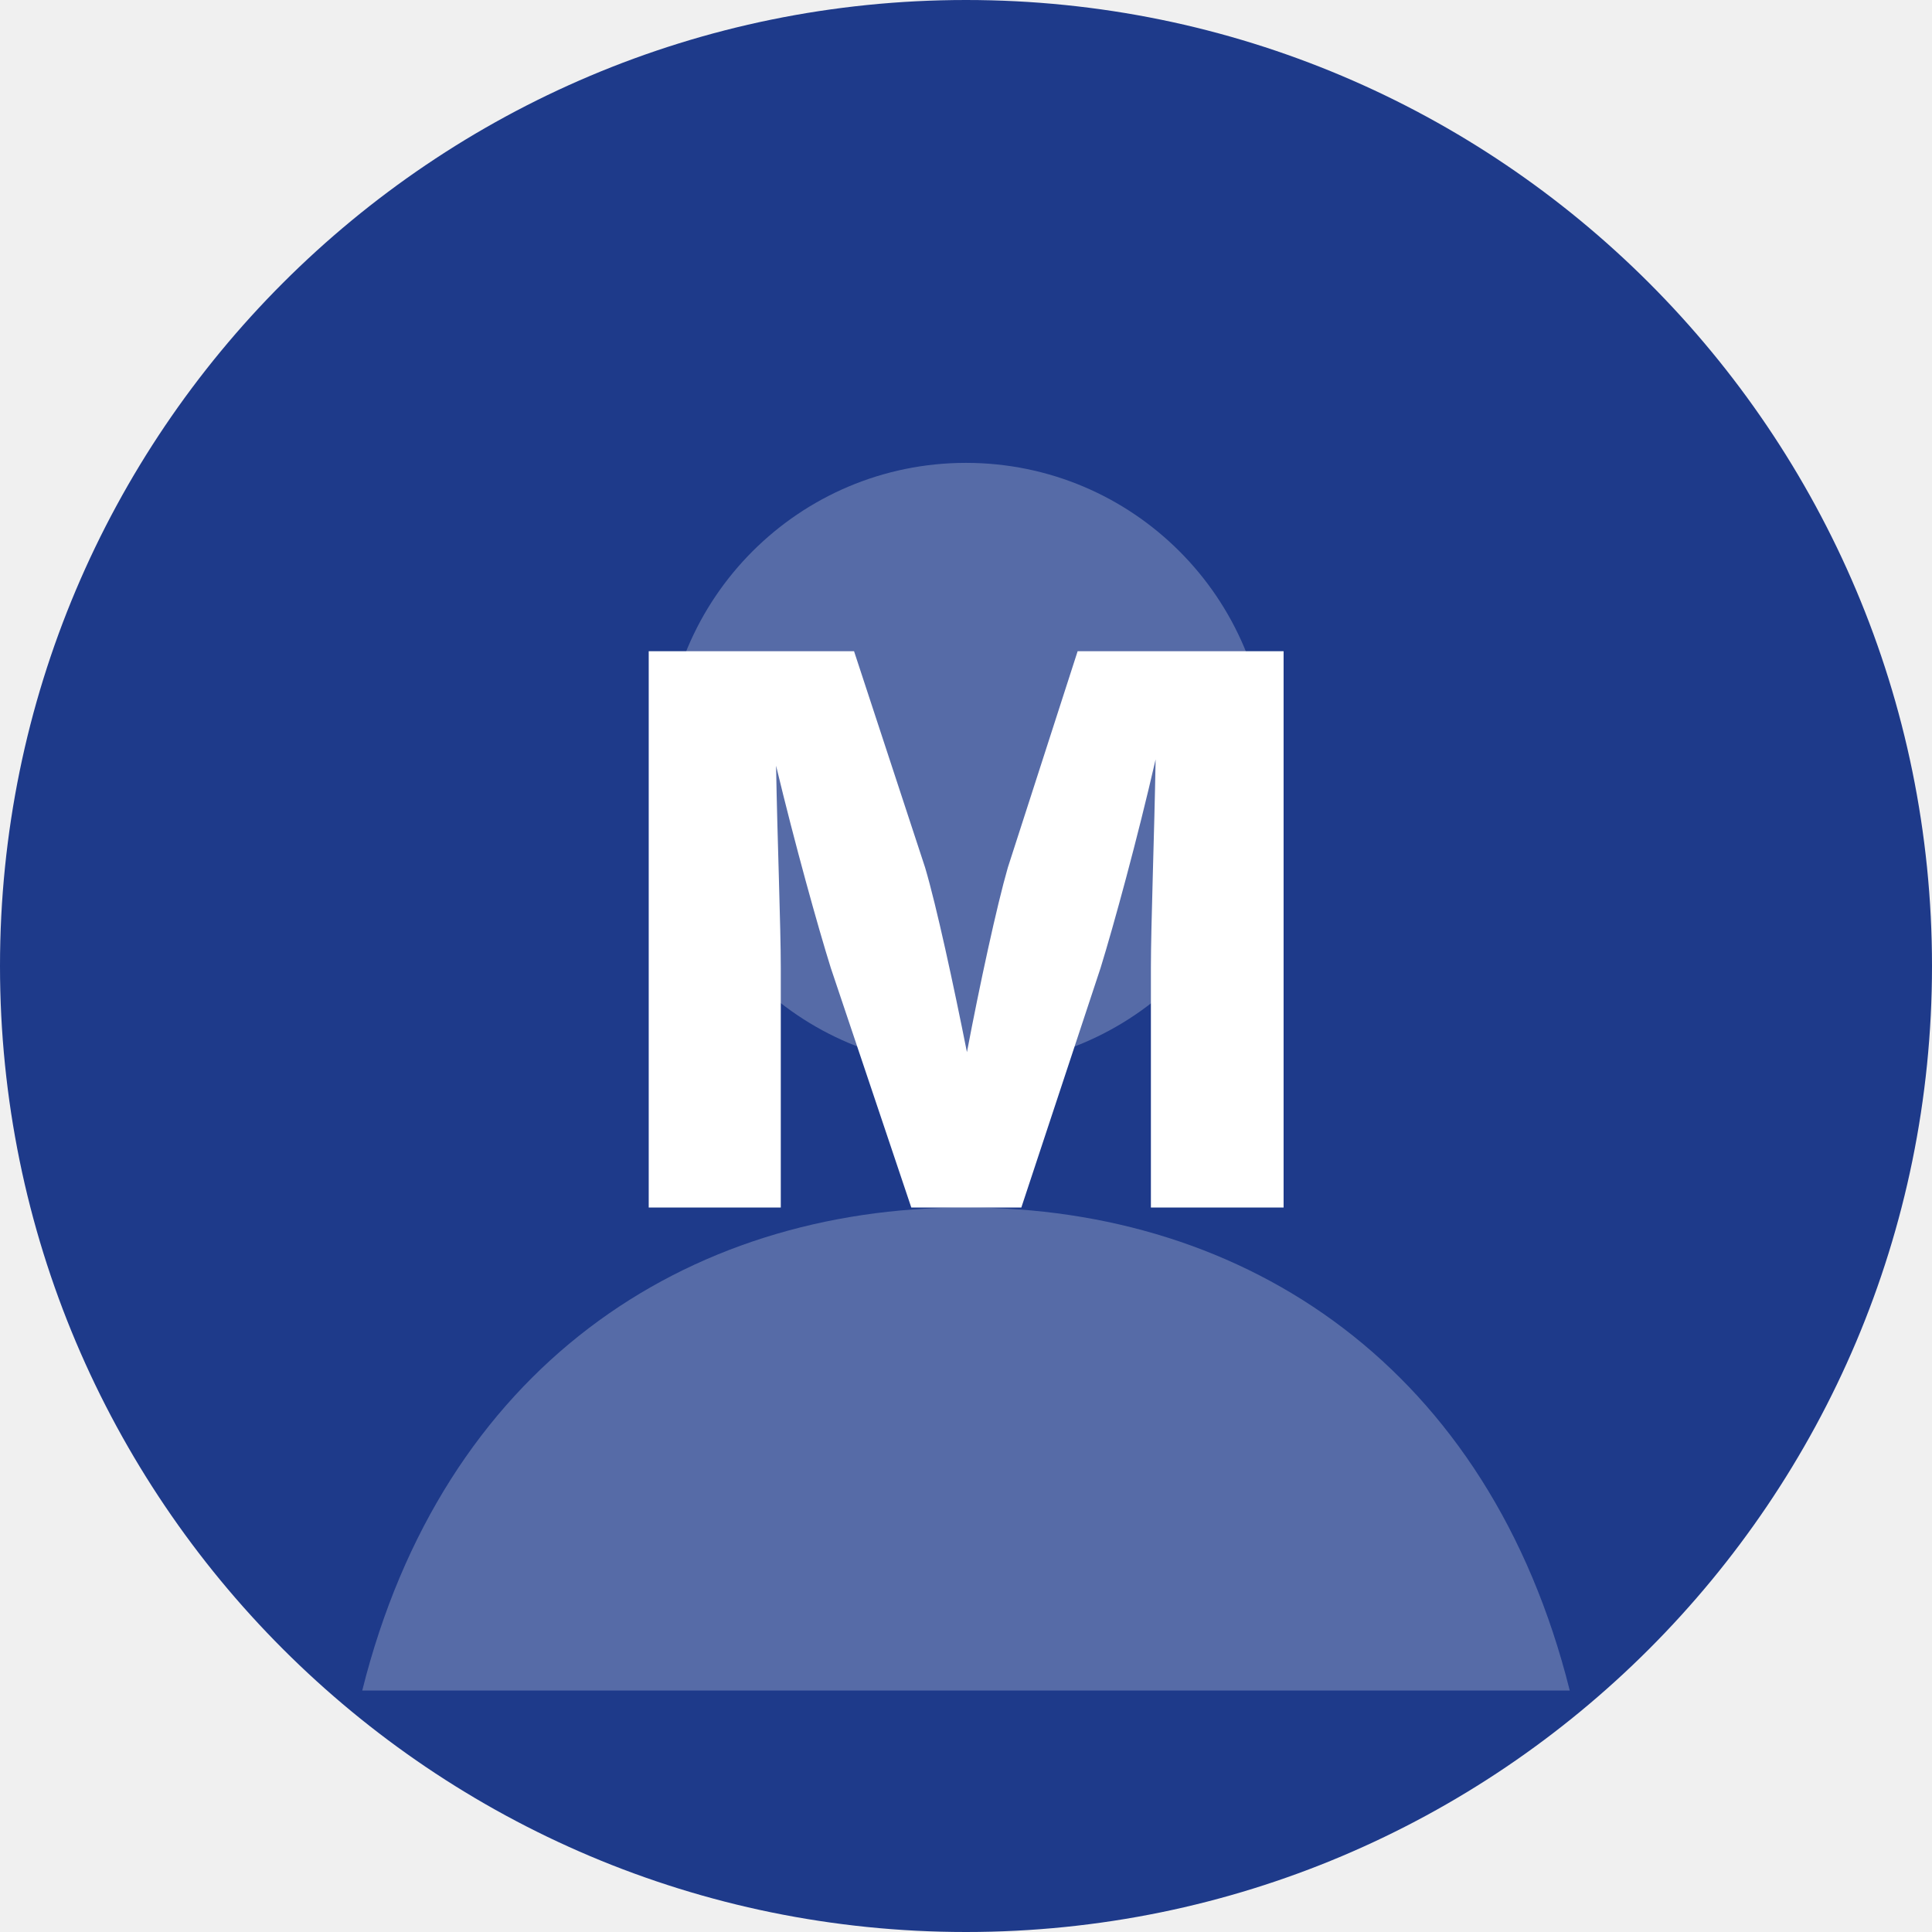
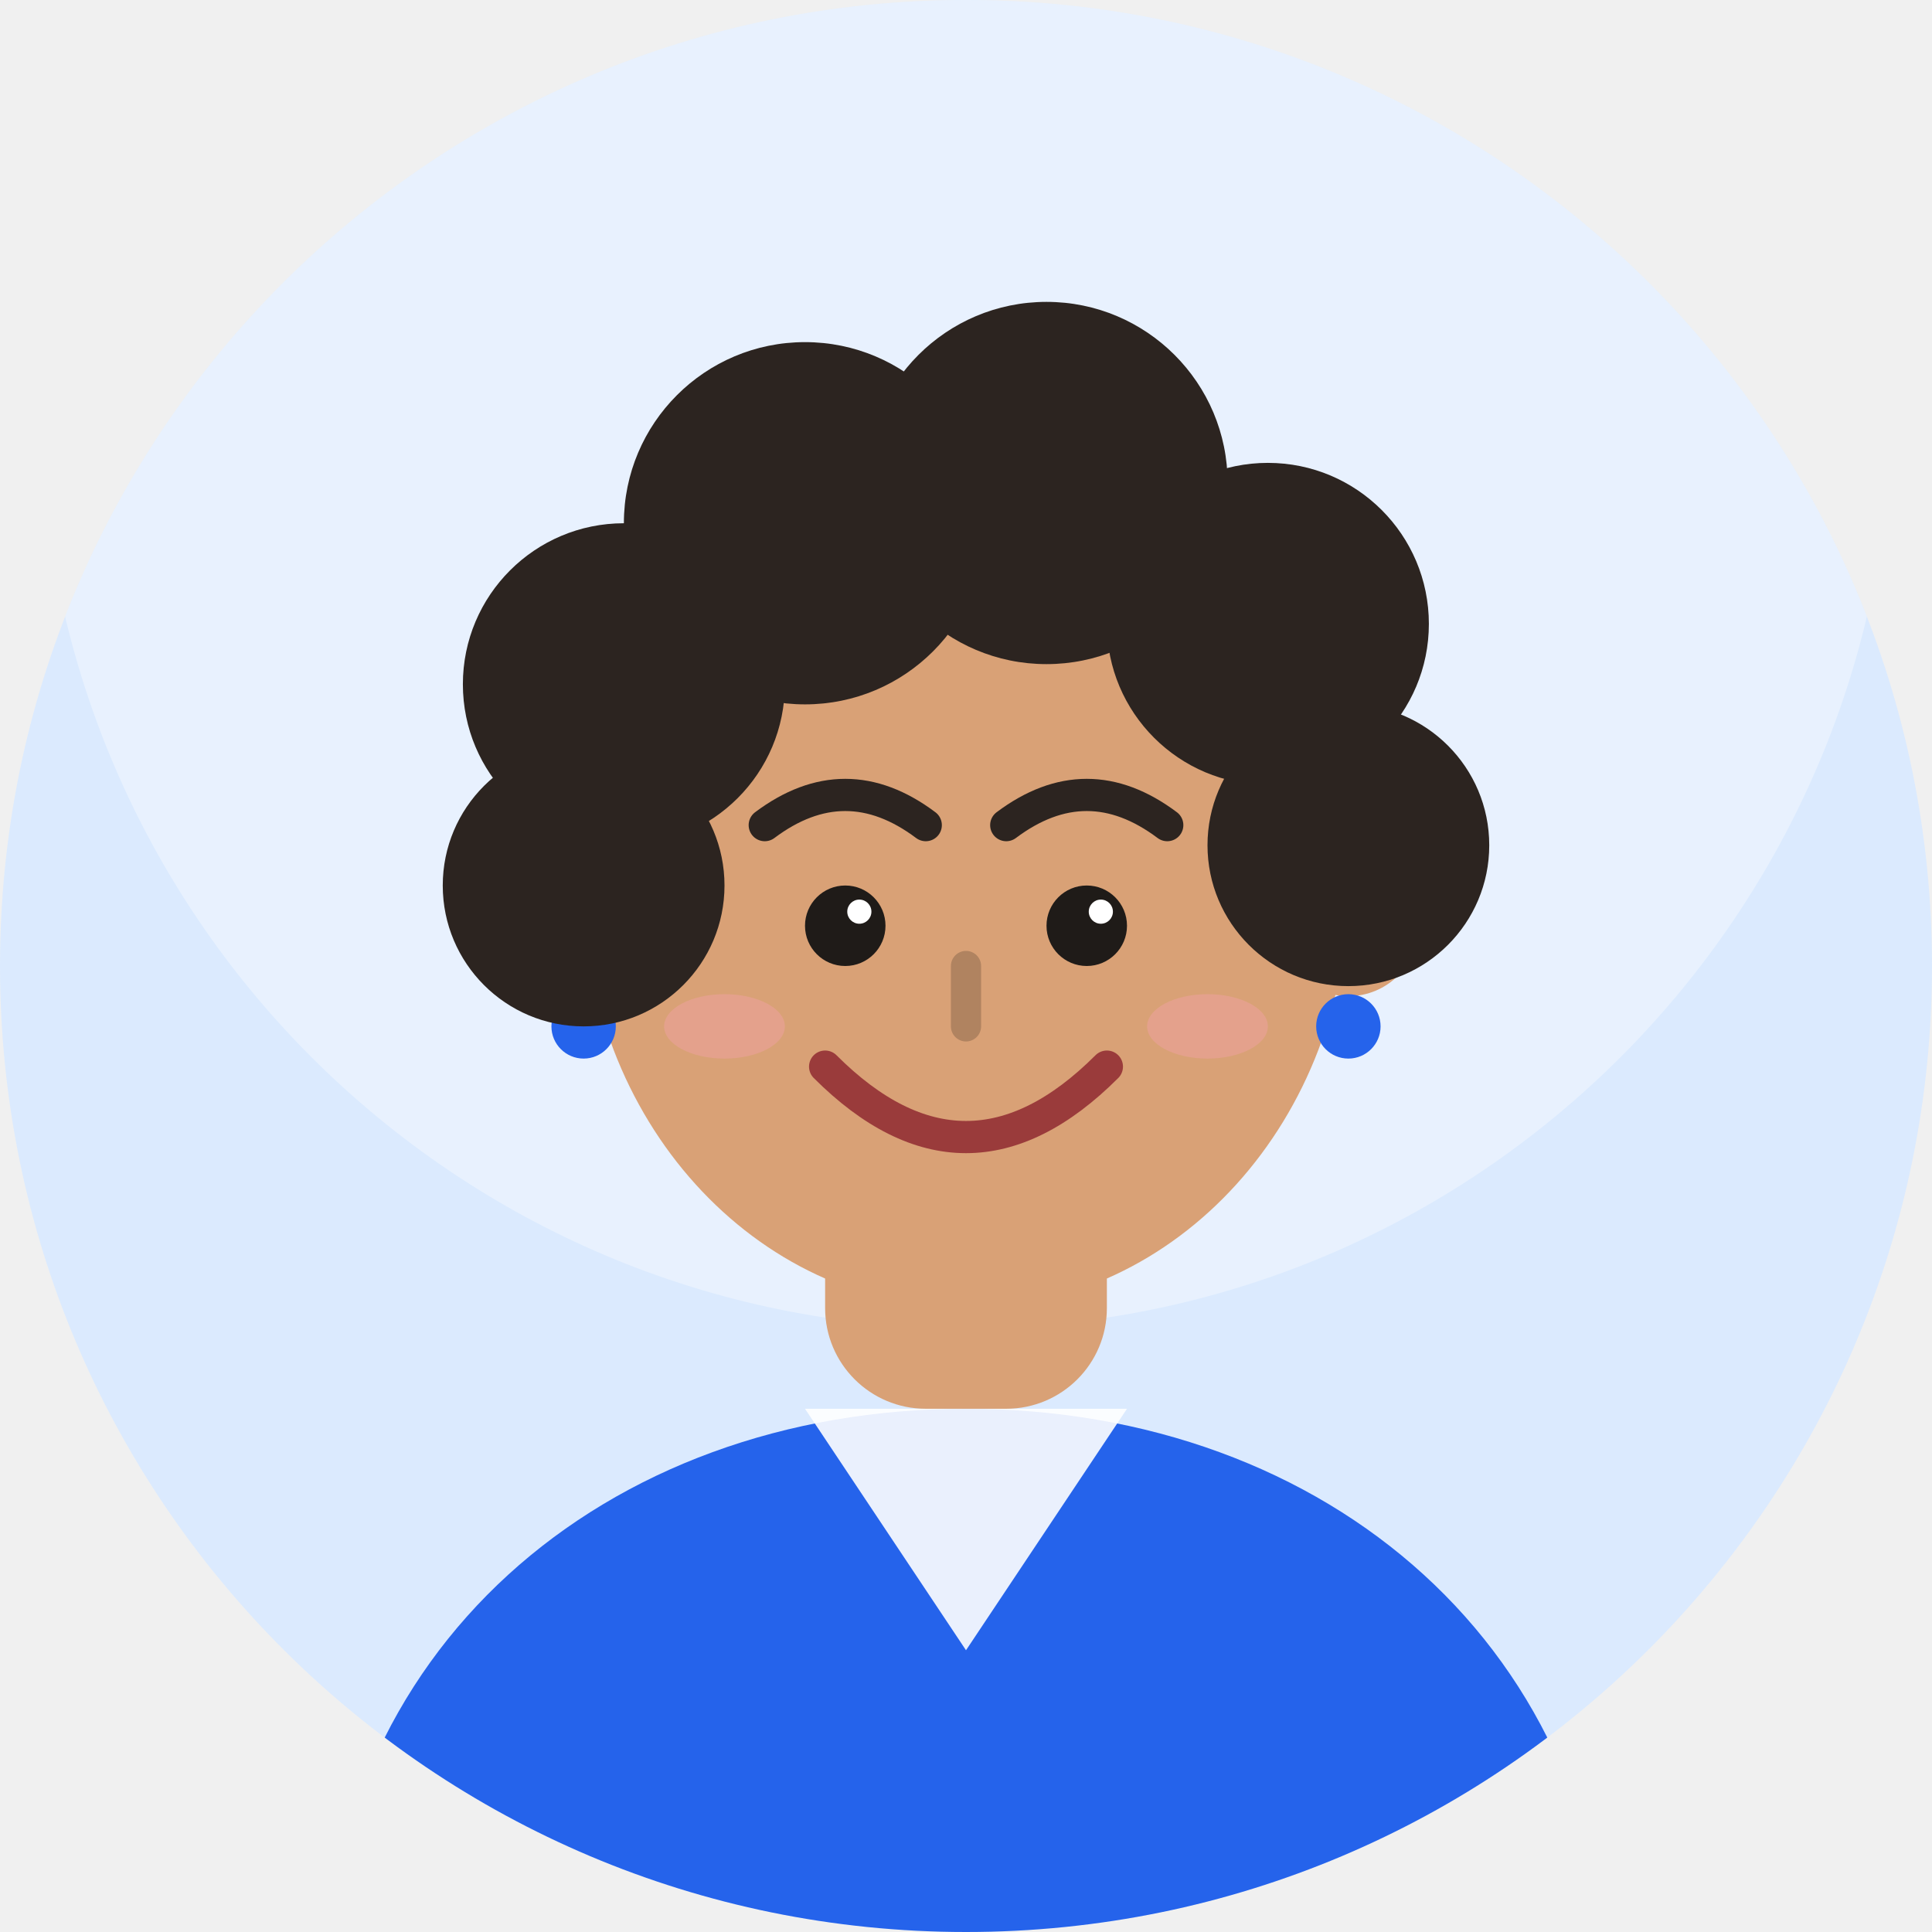
<svg xmlns="http://www.w3.org/2000/svg" viewBox="0 0 96 96" width="96" height="96">
-   <circle cx="48" cy="48" r="48" fill="#1E3A8A" />
-   <circle cx="48" cy="38" r="15" fill="#fff" opacity=".25" />
-   <path d="M18 84c4-16 16-24 30-24s26 8 30 24" fill="#fff" opacity=".25" />
-   <text x="48" y="60" text-anchor="middle" font-family="Inter,Arial,sans-serif" font-size="38" font-weight="800" fill="#fff">M</text>
+   <defs>
+     <clipPath id="c">
+       <circle cx="48" cy="48" r="48" />
+     </clipPath>
+   </defs>
+   <g clip-path="url(#c)">
+     <rect width="96" height="96" fill="#DBEAFE" />
+     <circle cx="48" cy="20" r="46" fill="#fff" opacity=".35" />
+     <path d="M16 100c0-18 14-30 32-30s32 12 32 30z" fill="#2563EB" />
+     <path d="M40 70h16l-8 12z" fill="#fff" opacity=".9" />
+     <rect x="41" y="56" width="14" height="14" rx="5" fill="#D9A176" />
+     <ellipse cx="48" cy="44" rx="19" ry="21" fill="#D9A176" />
+     <circle cx="29" cy="46" r="3.5" fill="#D9A176" />
+     <circle cx="67" cy="46" r="3.5" fill="#D9A176" />
+     <circle cx="29" cy="51" r="1.6" fill="#2563EB" />
+     <circle cx="67" cy="51" r="1.6" fill="#2563EB" />
+     <circle cx="31" cy="34" r="8" fill="#2C2420" />
+     <circle cx="40" cy="26" r="9" fill="#2C2420" />
+     <circle cx="52" cy="24" r="9" fill="#2C2420" />
+     <circle cx="63" cy="31" r="8" fill="#2C2420" />
+     <circle cx="67" cy="42" r="7" fill="#2C2420" />
+     <circle cx="29" cy="44" r="7" fill="#2C2420" />
+     <path d="M38 41q4-3 8 0M50 41q4-3 8 0" stroke="#2C2420" stroke-width="1.6" fill="none" stroke-linecap="round" />
+     <circle cx="42" cy="46" r="2" fill="#1F1B18" />
+     <circle cx="54" cy="46" r="2" fill="#1F1B18" />
+     <circle cx="42.7" cy="45.3" r=".6" fill="#fff" />
+     <circle cx="54.7" cy="45.3" r=".6" fill="#fff" />
+     <path d="M48 48v3" stroke="#00000030" stroke-width="1.5" stroke-linecap="round" />
+     <path d="M41 53q7 7 14 0" stroke="#9A3B3B" stroke-width="1.6" fill="none" stroke-linecap="round" />
+     <ellipse cx="36" cy="51" rx="3" ry="1.6" fill="#F0A1A1" opacity=".5" />
+     <ellipse cx="60" cy="51" rx="3" ry="1.6" fill="#F0A1A1" opacity=".5" />
+   </g>
</svg>
